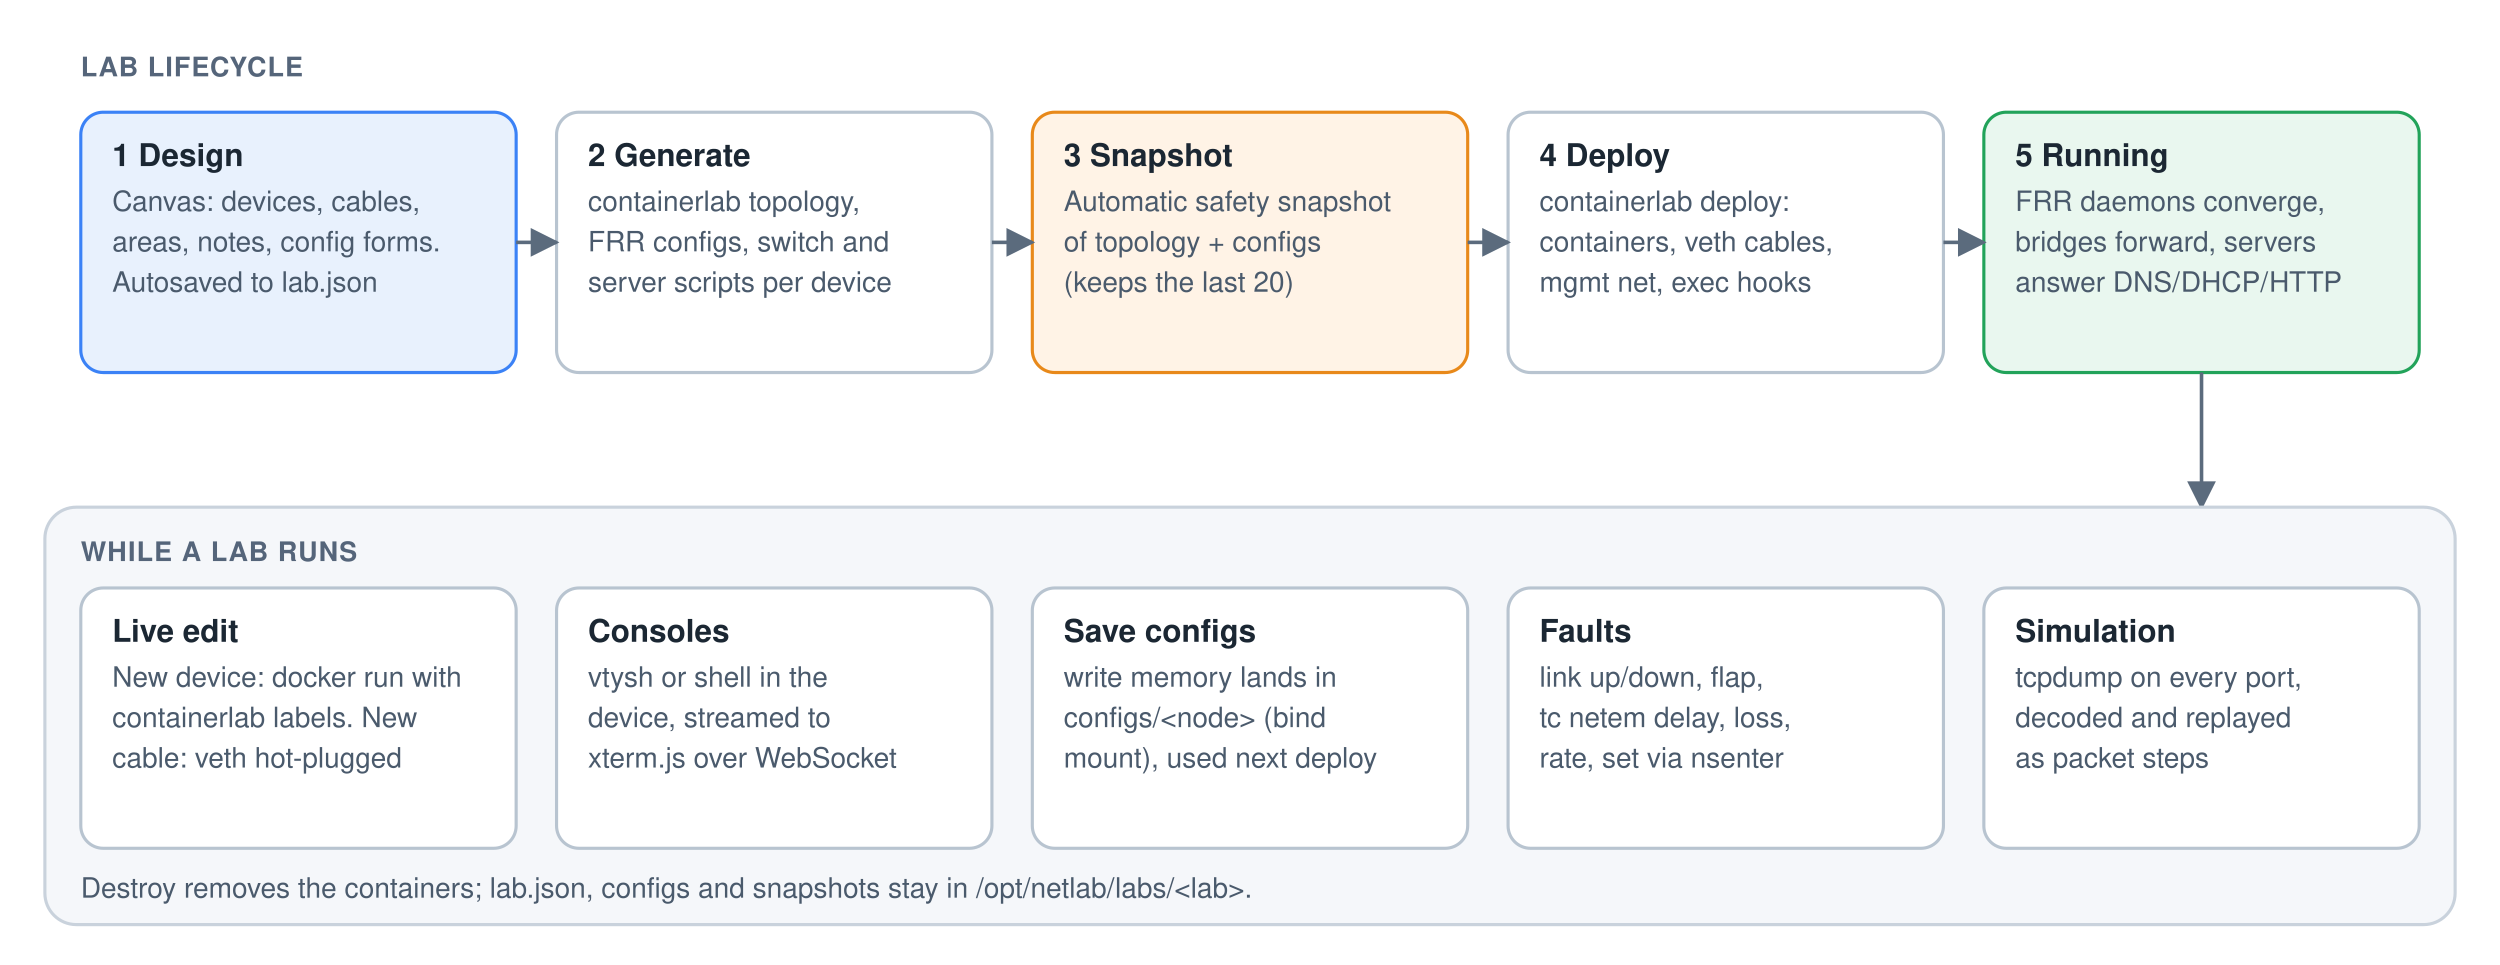
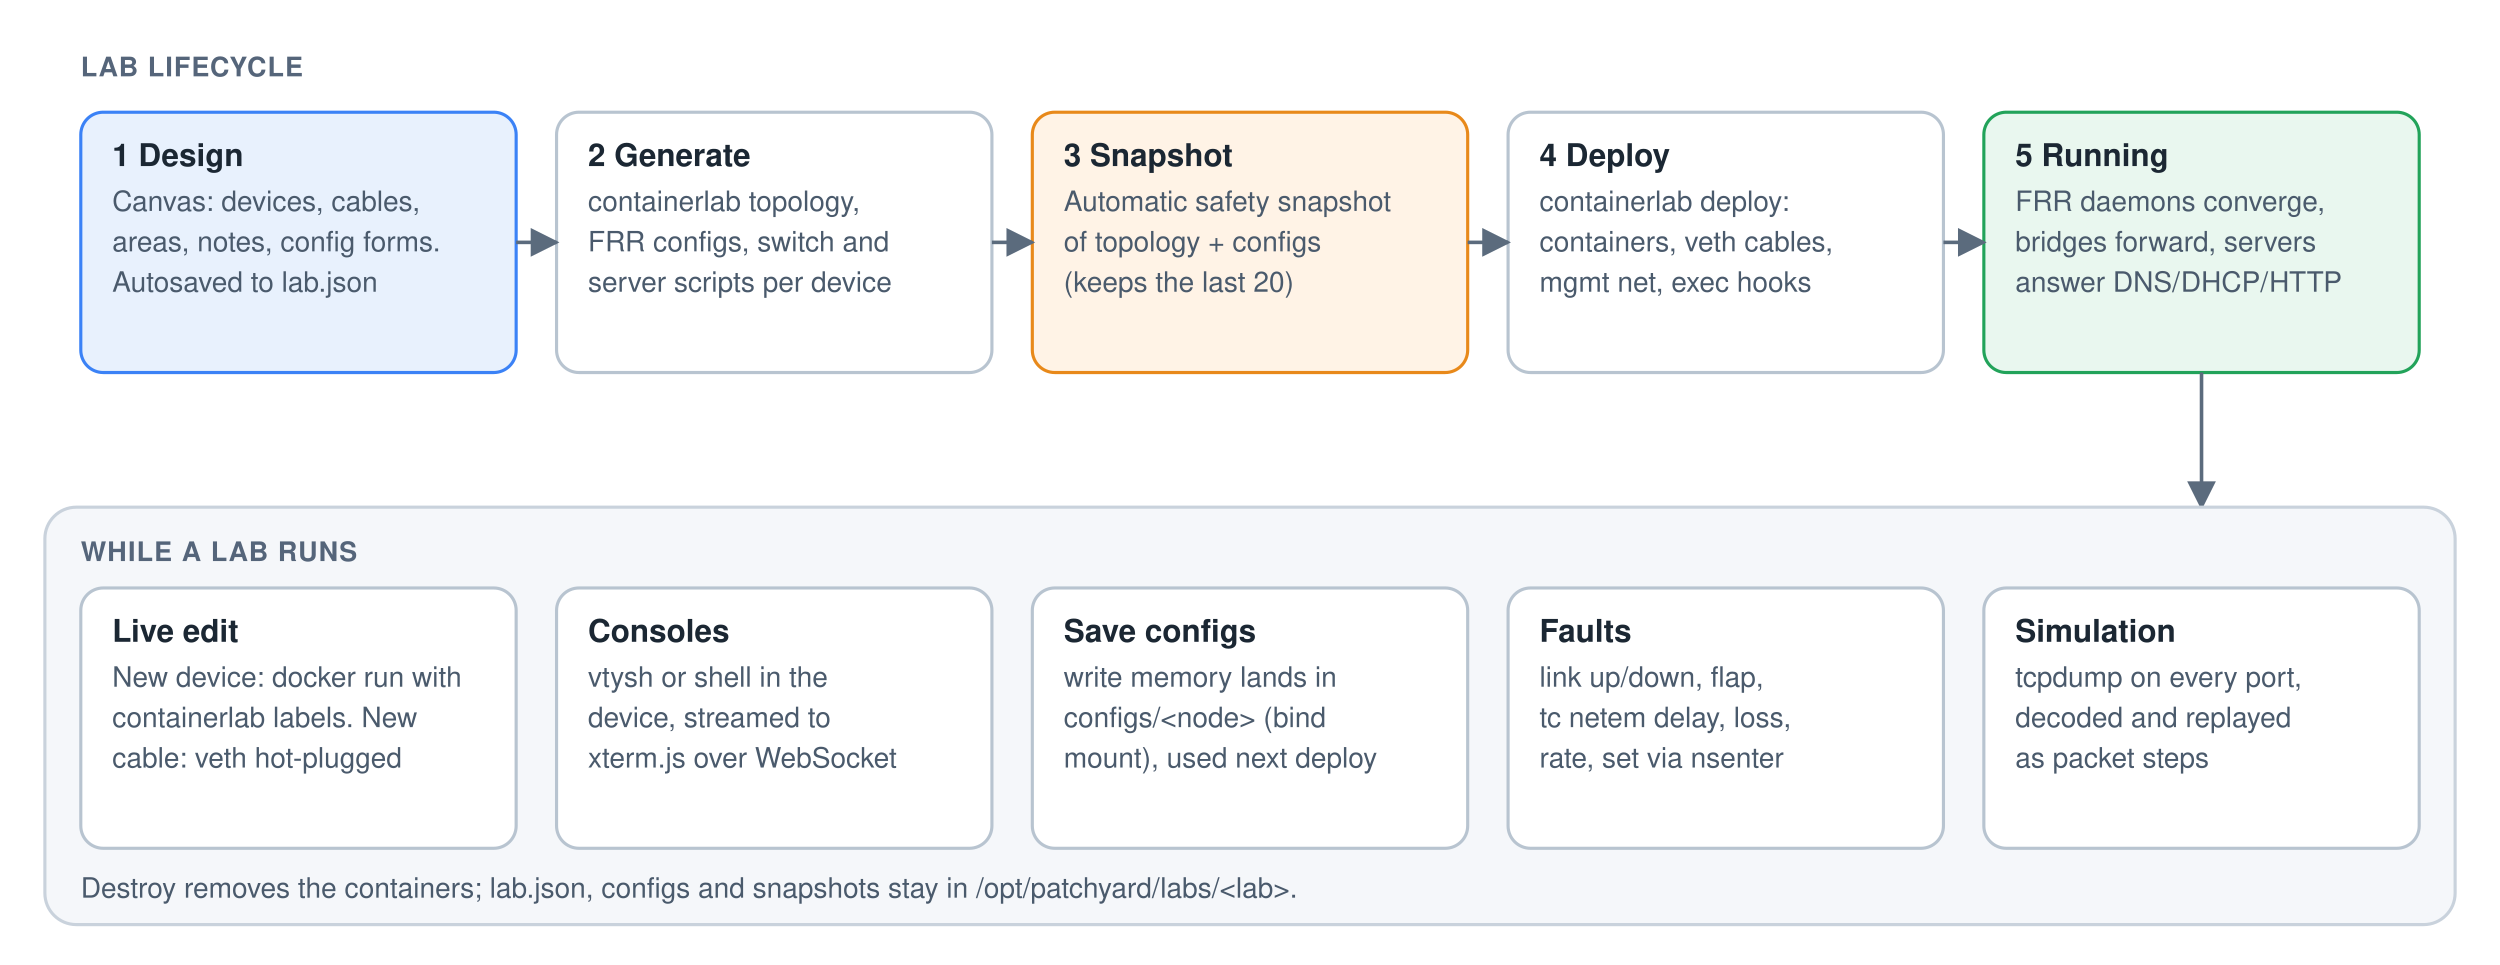
- <svg xmlns="http://www.w3.org/2000/svg" viewBox="0 0 1114 430" width="1114" height="430" role="img" aria-label="netlab lab lifecycle">
+ <svg xmlns="http://www.w3.org/2000/svg" viewBox="0 0 1114 430" width="1114" height="430" role="img" aria-label="Patchyard lab lifecycle">
  <style>
  .bg{fill:#ffffff} .grp{fill:#f5f7fa;stroke:#c9d2dc} .grp2{fill:#eef3f9;stroke:#9fb3c8}
  .box{fill:#ffffff;stroke:#b8c4d0} .acc{fill:#e8f1fd;stroke:#3b82f6} .grn{fill:#e9f7ef;stroke:#22a35a}
  .org{fill:#fff3e6;stroke:#e8891a} .pur{fill:#f3eefc;stroke:#8b5cf6}
  .t{fill:#1b2733;font:600 14px system-ui,-apple-system,'Segoe UI',Helvetica,Arial,sans-serif}
  .h{fill:#1b2733;font:700 15px system-ui,-apple-system,'Segoe UI',Helvetica,Arial,sans-serif}
  .g{fill:#55657a;font:600 12px system-ui,-apple-system,'Segoe UI',Helvetica,Arial,sans-serif;letter-spacing:.04em}
  .s{fill:#4a5a6c;font:12.5px system-ui,-apple-system,'Segoe UI',Helvetica,Arial,sans-serif}
  .m{fill:#4a5a6c;font:12px ui-monospace,SFMono-Regular,Menlo,Consolas,monospace}
  .l{fill:#33475b;font:600 12px system-ui,-apple-system,'Segoe UI',Helvetica,Arial,sans-serif}
  .lb{fill:#ffffff}
  .ln{stroke:#5b6b7d;stroke-width:1.6;fill:none} .lnd{stroke:#5b6b7d;stroke-width:1.6;fill:none;stroke-dasharray:6 5}
  .ah{fill:#5b6b7d}
  @media (prefers-color-scheme: dark){
    .bg{fill:#0d1117} .grp{fill:#151b23;stroke:#30363d} .grp2{fill:#111a26;stroke:#2f4a6b}
    .box{fill:#0d1117;stroke:#3d444d} .acc{fill:#0f2440;stroke:#4c8ff0} .grn{fill:#0f2a1c;stroke:#34b36a}
    .org{fill:#2e1f0c;stroke:#e8913a} .pur{fill:#221838;stroke:#9b7bf0}
    .t,.h{fill:#e6edf3} .g{fill:#8b98a8} .s,.m{fill:#a5b1be} .l{fill:#c9d4df} .lb{fill:#0d1117}
    .ln,.lnd{stroke:#8b98a8} .ah{fill:#8b98a8}
  }
</style>
  <defs>
    <marker id="a" viewBox="0 0 10 10" refX="9" refY="5" markerWidth="8" markerHeight="8" orient="auto-start-reverse">
      <path d="M0,0 L10,5 L0,10 z" class="ah" />
    </marker>
  </defs>
  <rect width="1114" height="430" class="bg" />
  <text x="36" y="34" class="g" text-anchor="start">LAB LIFECYCLE</text>
  <rect x="36" y="50" width="194" height="116" rx="10" class="acc" stroke-width="1.4" />
  <text x="50" y="74" class="t" text-anchor="start">1  Design</text>
  <text x="50" y="94" class="s" text-anchor="start">Canvas: devices, cables,</text>
  <text x="50" y="112" class="s" text-anchor="start">areas, notes, config forms.</text>
  <text x="50" y="130" class="s" text-anchor="start">Autosaved to lab.json</text>
  <rect x="248" y="50" width="194" height="116" rx="10" class="box" stroke-width="1.4" />
  <text x="262" y="74" class="t" text-anchor="start">2  Generate</text>
  <text x="262" y="94" class="s" text-anchor="start">containerlab topology,</text>
  <text x="262" y="112" class="s" text-anchor="start">FRR configs, switch and</text>
  <text x="262" y="130" class="s" text-anchor="start">server scripts per device</text>
  <rect x="460" y="50" width="194" height="116" rx="10" class="org" stroke-width="1.4" />
  <text x="474" y="74" class="t" text-anchor="start">3  Snapshot</text>
  <text x="474" y="94" class="s" text-anchor="start">Automatic safety snapshot</text>
  <text x="474" y="112" class="s" text-anchor="start">of topology + configs</text>
  <text x="474" y="130" class="s" text-anchor="start">(keeps the last 20)</text>
  <rect x="672" y="50" width="194" height="116" rx="10" class="box" stroke-width="1.4" />
  <text x="686" y="74" class="t" text-anchor="start">4  Deploy</text>
  <text x="686" y="94" class="s" text-anchor="start">containerlab deploy:</text>
  <text x="686" y="112" class="s" text-anchor="start">containers, veth cables,</text>
  <text x="686" y="130" class="s" text-anchor="start">mgmt net, exec hooks</text>
  <rect x="884" y="50" width="194" height="116" rx="10" class="grn" stroke-width="1.4" />
  <text x="898" y="74" class="t" text-anchor="start">5  Running</text>
  <text x="898" y="94" class="s" text-anchor="start">FRR daemons converge,</text>
  <text x="898" y="112" class="s" text-anchor="start">bridges forward, servers</text>
  <text x="898" y="130" class="s" text-anchor="start">answer DNS/DHCP/HTTP</text>
  <path d="M230,108 L248,108" class="ln" marker-end="url(#a)" />
  <path d="M442,108 L460,108" class="ln" marker-end="url(#a)" />
  <path d="M654,108 L672,108" class="ln" marker-end="url(#a)" />
  <path d="M866,108 L884,108" class="ln" marker-end="url(#a)" />
  <path d="M981,166 L981,226" class="ln" marker-end="url(#a)" />
  <rect x="20" y="226" width="1074" height="186" rx="14" class="grp" stroke-width="1.4" />
  <text x="36" y="250" class="g" text-anchor="start">WHILE A LAB RUNS</text>
  <rect x="36" y="262" width="194" height="116" rx="10" class="box" stroke-width="1.4" />
  <text x="50" y="286" class="t" text-anchor="start">Live edit</text>
  <text x="50" y="306" class="s" text-anchor="start">New device: docker run with</text>
  <text x="50" y="324" class="s" text-anchor="start">containerlab labels. New</text>
  <text x="50" y="342" class="s" text-anchor="start">cable: veth hot-plugged</text>
  <rect x="248" y="262" width="194" height="116" rx="10" class="box" stroke-width="1.4" />
  <text x="262" y="286" class="t" text-anchor="start">Consoles</text>
  <text x="262" y="306" class="s" text-anchor="start">vtysh or shell in the</text>
  <text x="262" y="324" class="s" text-anchor="start">device, streamed to</text>
  <text x="262" y="342" class="s" text-anchor="start">xterm.js over WebSocket</text>
  <rect x="460" y="262" width="194" height="116" rx="10" class="box" stroke-width="1.4" />
  <text x="474" y="286" class="t" text-anchor="start">Save configs</text>
  <text x="474" y="306" class="s" text-anchor="start">write memory lands in</text>
  <text x="474" y="324" class="s" text-anchor="start">configs/&lt;node&gt; (bind</text>
  <text x="474" y="342" class="s" text-anchor="start">mount), used next deploy</text>
  <rect x="672" y="262" width="194" height="116" rx="10" class="box" stroke-width="1.4" />
  <text x="686" y="286" class="t" text-anchor="start">Faults</text>
  <text x="686" y="306" class="s" text-anchor="start">link up/down, flap,</text>
  <text x="686" y="324" class="s" text-anchor="start">tc netem delay, loss,</text>
  <text x="686" y="342" class="s" text-anchor="start">rate, set via nsenter</text>
  <rect x="884" y="262" width="194" height="116" rx="10" class="box" stroke-width="1.4" />
  <text x="898" y="286" class="t" text-anchor="start">Simulation</text>
  <text x="898" y="306" class="s" text-anchor="start">tcpdump on every port,</text>
  <text x="898" y="324" class="s" text-anchor="start">decoded and replayed</text>
  <text x="898" y="342" class="s" text-anchor="start">as packet steps</text>
-   <text x="36" y="400" class="s" text-anchor="start">Destroy removes the containers; lab.json, configs and snapshots stay in /opt/netlab/labs/&lt;lab&gt;.</text>
+   <text x="36" y="400" class="s" text-anchor="start">Destroy removes the containers; lab.json, configs and snapshots stay in /opt/patchyard/labs/&lt;lab&gt;.</text>
</svg>
